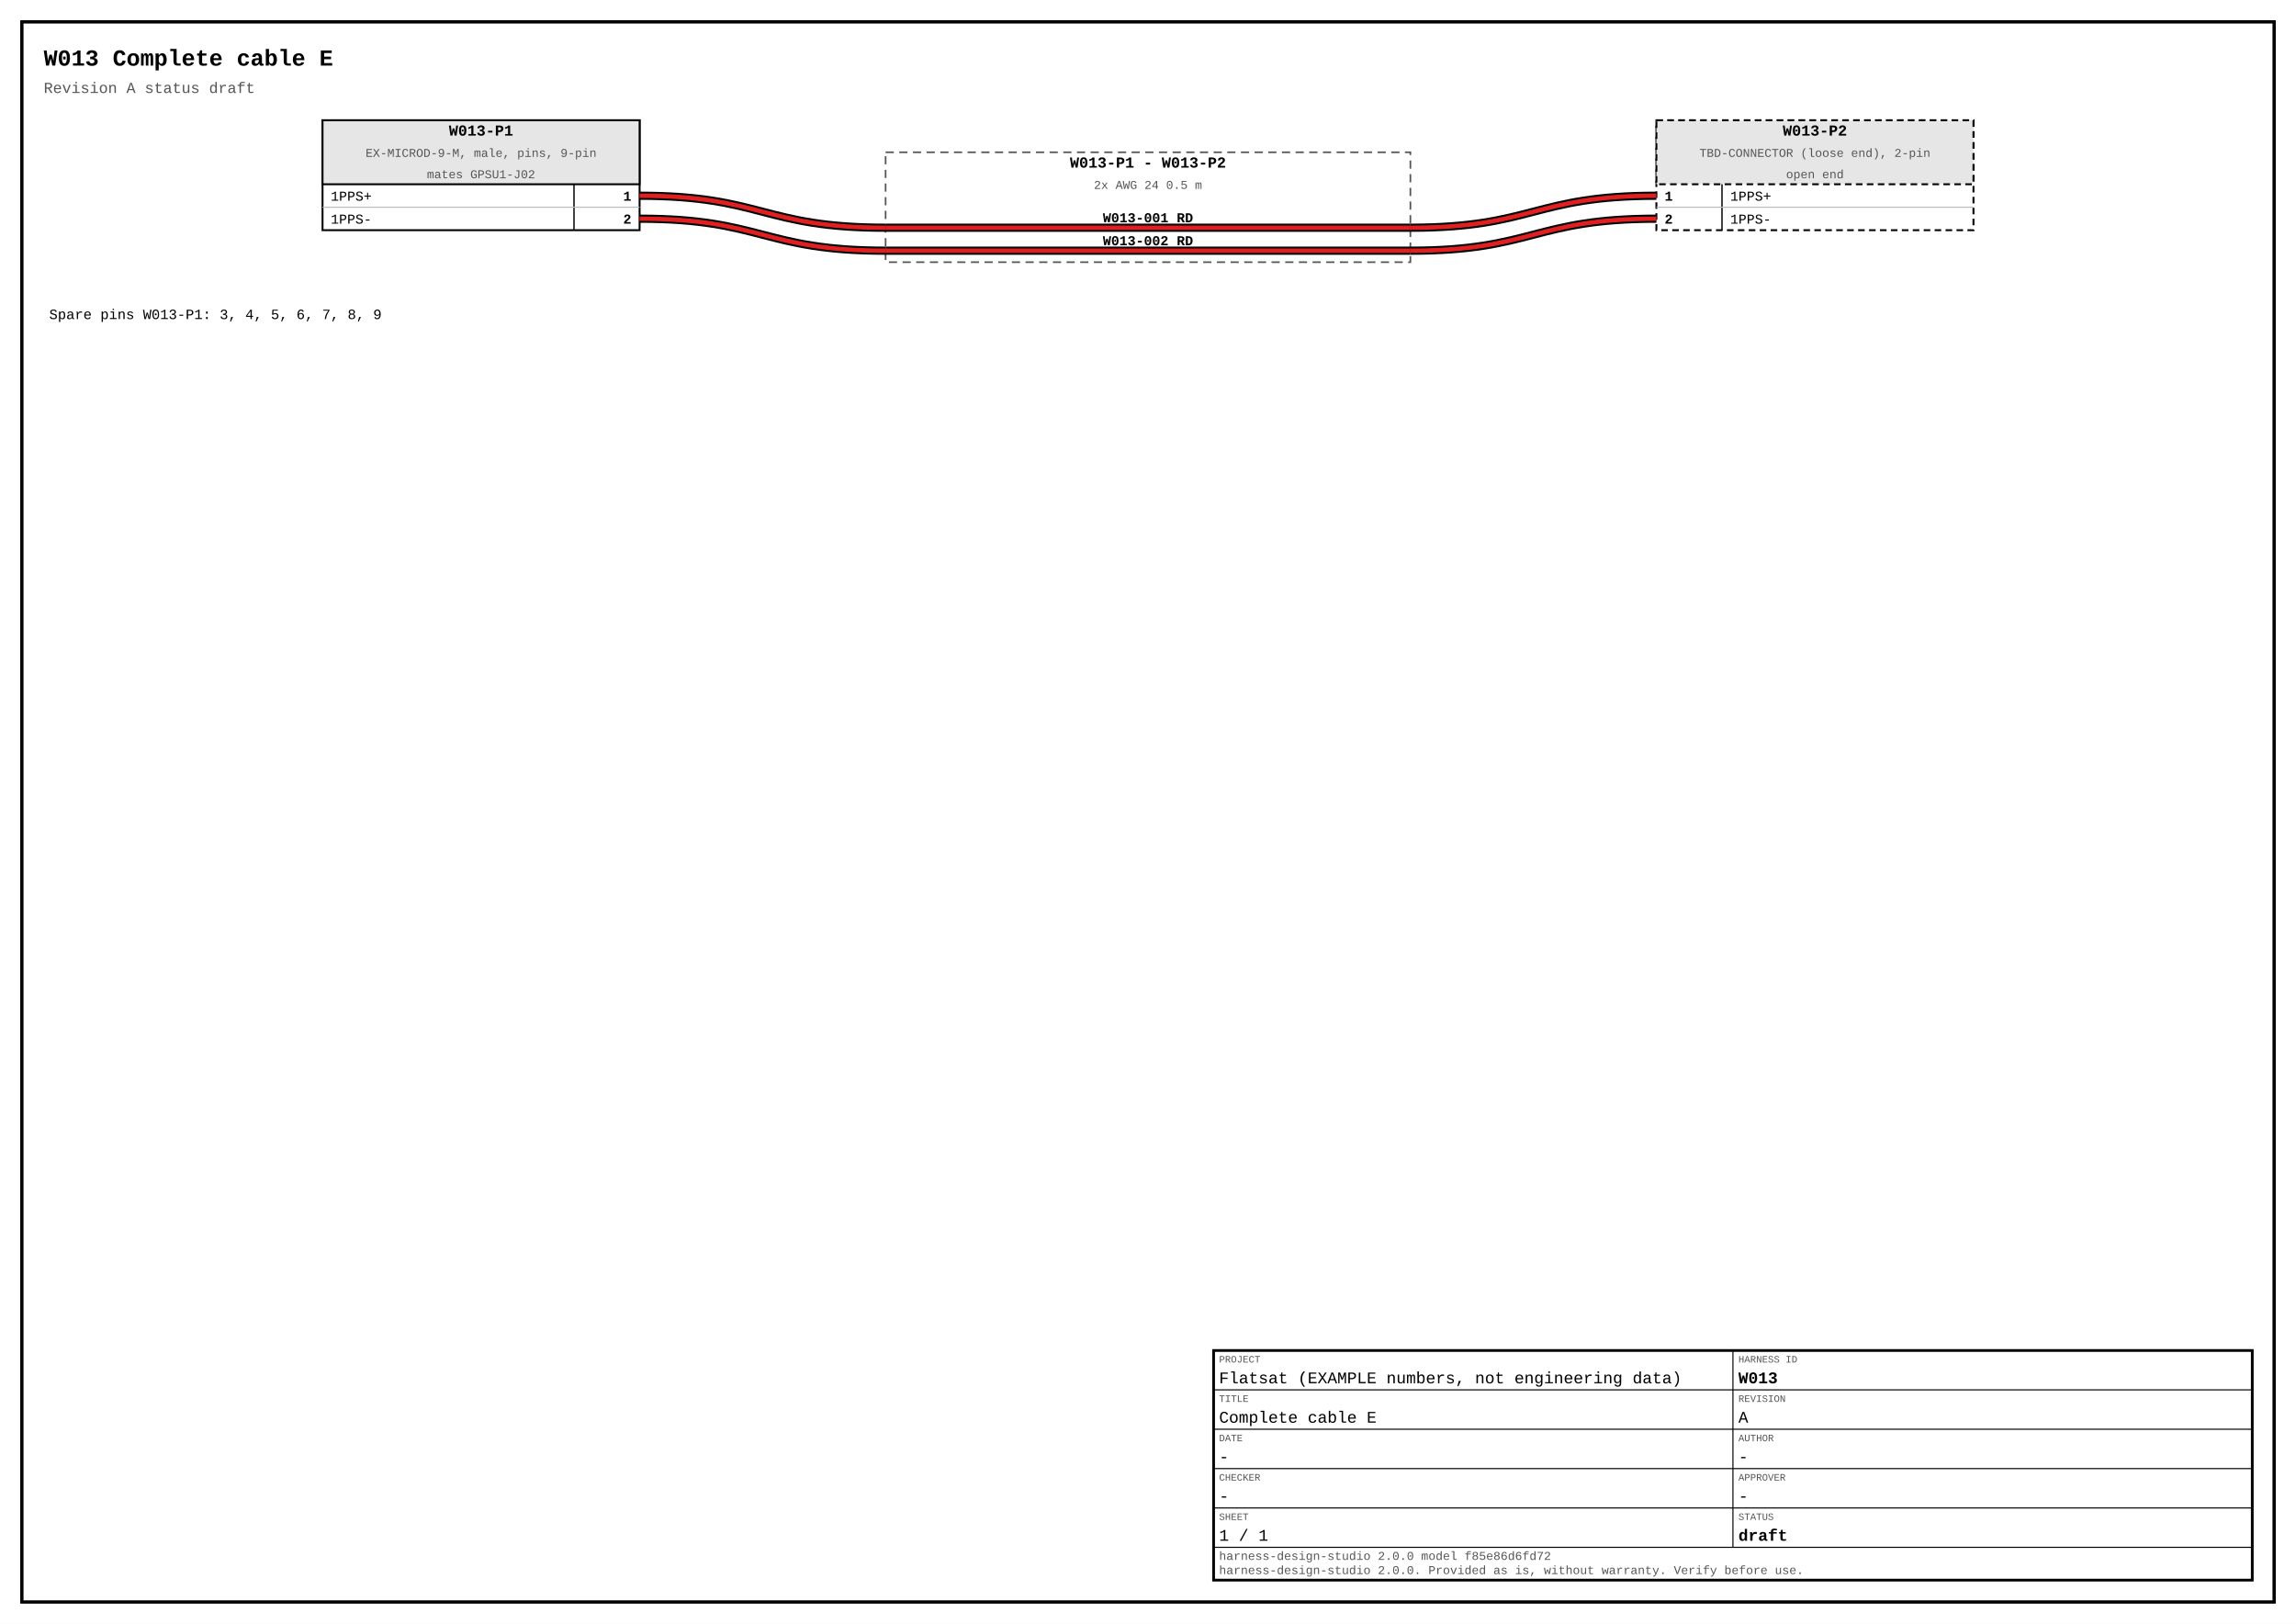
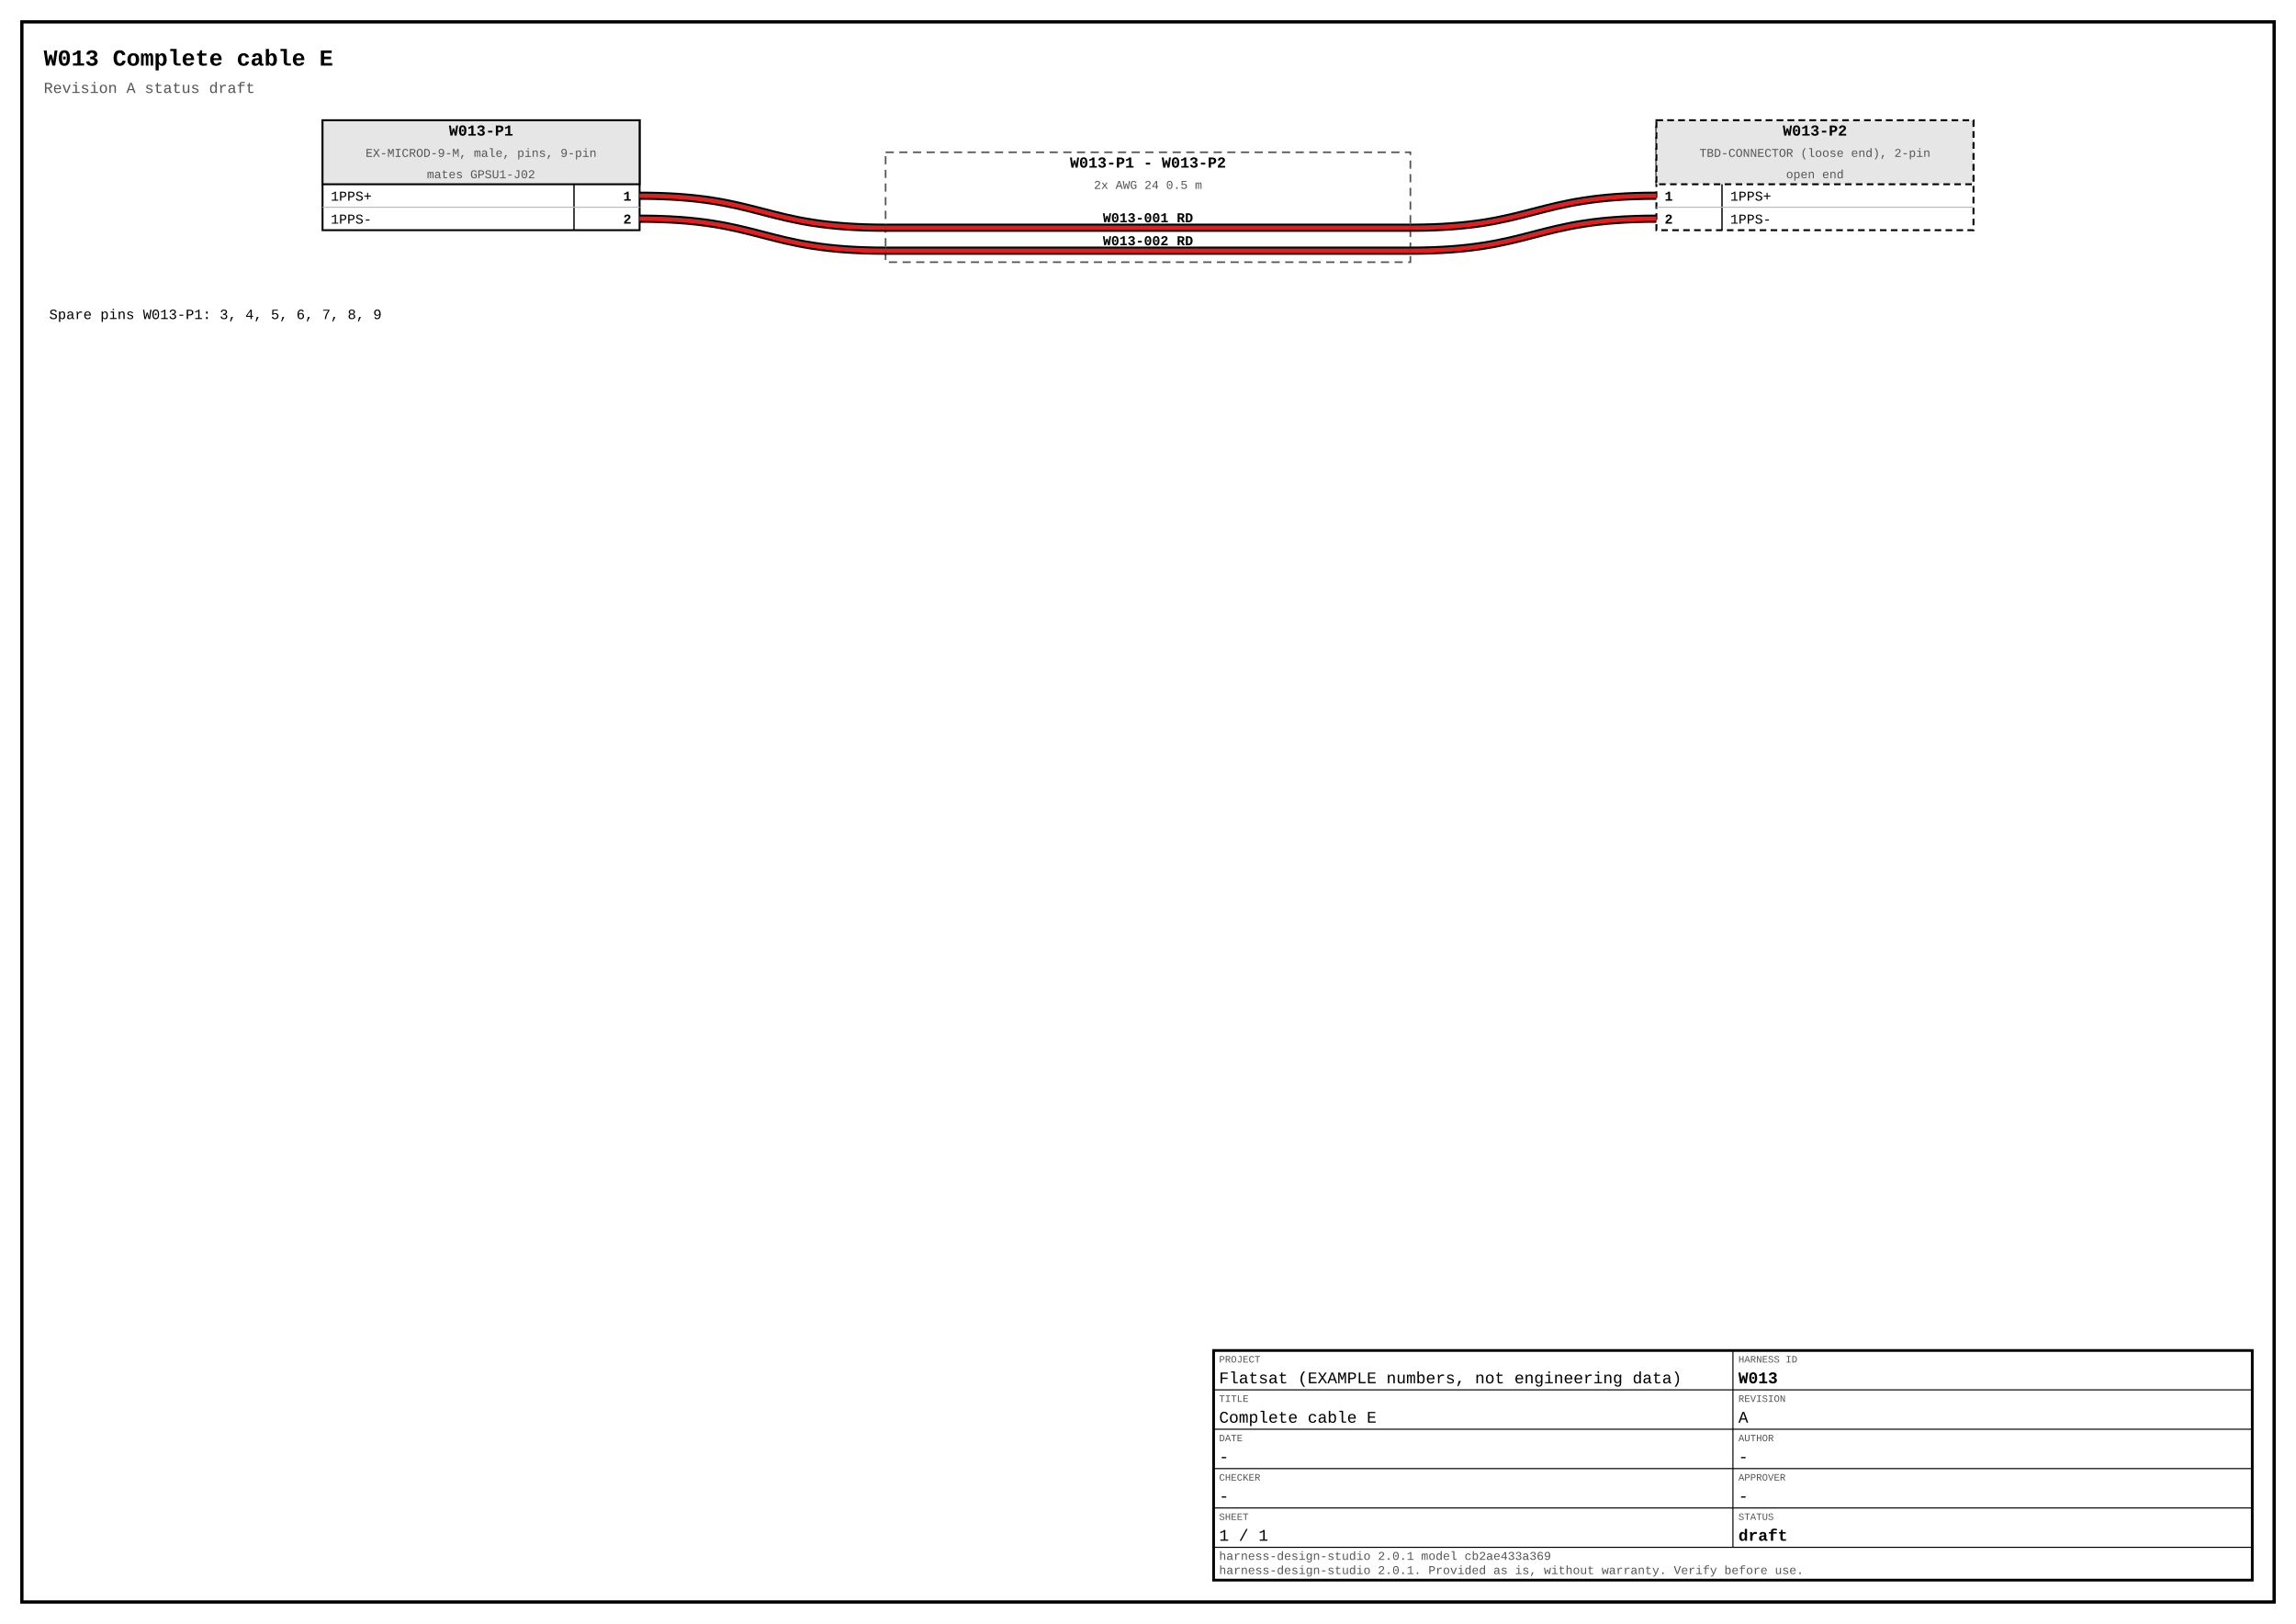
<svg xmlns="http://www.w3.org/2000/svg" width="420mm" height="297mm" viewBox="0 0 420 297" font-family="Courier New, Courier, monospace">
  <rect x="0" y="0" width="420" height="297" fill="#ffffff" />
  <rect x="4" y="4" width="412" height="289" fill="none" stroke="#000000" stroke-width="0.6" />
  <text x="8" y="12" font-size="4.2" font-weight="bold" text-anchor="start" fill="#000000">W013  Complete cable E</text>
  <text x="8" y="17" font-size="2.8" text-anchor="start" fill="#555555">Revision A  status draft</text>
  <rect x="59" y="22" width="58" height="20.1" fill="#ffffff" stroke="#000000" stroke-width="0.35" />
  <rect x="59" y="22" width="58" height="11.7" fill="#e6e6e6" stroke="#000000" stroke-width="0.35" />
  <text x="88" y="24.8" font-size="2.8" font-weight="bold" text-anchor="middle" fill="#000000">W013-P1</text>
  <text x="88" y="28.7" font-size="2.2" text-anchor="middle" fill="#555555">EX-MICROD-9-M, male, pins, 9-pin</text>
  <text x="88" y="32.6" font-size="2.2" text-anchor="middle" fill="#555555">mates GPSU1-J02</text>
  <line x1="105" y1="33.7" x2="105" y2="42.1" stroke="#000000" stroke-width="0.25" />
  <line x1="59" y1="37.9" x2="117" y2="37.9" stroke="#bbbbbb" stroke-width="0.2" />
  <text x="60.5" y="36.7" font-size="2.5" text-anchor="start" fill="#000000" data-ref="sig/W013-P1/1">1PPS+</text>
  <text x="115.5" y="36.7" font-size="2.5" font-weight="bold" text-anchor="end" fill="#000000" data-ref="pin/W013-P1/1">1</text>
  <text x="60.5" y="40.9" font-size="2.5" text-anchor="start" fill="#000000" data-ref="sig/W013-P1/2">1PPS-</text>
  <text x="115.5" y="40.9" font-size="2.5" font-weight="bold" text-anchor="end" fill="#000000" data-ref="pin/W013-P1/2">2</text>
  <rect x="303" y="22" width="58" height="20.1" fill="#ffffff" stroke="#000000" stroke-width="0.35" stroke-dasharray="1.2 0.8" />
  <rect x="303" y="22" width="58" height="11.7" fill="#e6e6e6" stroke="#000000" stroke-width="0.35" stroke-dasharray="1.2 0.8" />
  <text x="332" y="24.8" font-size="2.8" font-weight="bold" text-anchor="middle" fill="#000000">W013-P2</text>
  <text x="332" y="28.7" font-size="2.2" text-anchor="middle" fill="#555555" data-ref="part/W013-P2">TBD-CONNECTOR (loose end), 2-pin</text>
  <text x="332" y="32.6" font-size="2.2" text-anchor="middle" fill="#555555" data-ref="end/W013-P2">open end</text>
  <line x1="315" y1="33.7" x2="315" y2="42.1" stroke="#000000" stroke-width="0.25" />
  <line x1="303" y1="37.9" x2="361" y2="37.9" stroke="#bbbbbb" stroke-width="0.2" />
  <text x="304.5" y="36.7" font-size="2.5" font-weight="bold" text-anchor="start" fill="#000000" data-ref="pin/W013-P2/1">1</text>
  <text x="316.5" y="36.7" font-size="2.5" text-anchor="start" fill="#000000" data-ref="sig/W013-P2/1">1PPS+</text>
  <text x="304.5" y="40.9" font-size="2.5" font-weight="bold" text-anchor="start" fill="#000000" data-ref="pin/W013-P2/2">2</text>
  <text x="316.5" y="40.9" font-size="2.5" text-anchor="start" fill="#000000" data-ref="sig/W013-P2/2">1PPS-</text>
  <rect x="162" y="27.85" width="96" height="20.1" fill="none" stroke="#555555" stroke-width="0.3" stroke-dasharray="1.5 1" />
  <text x="210" y="30.65" font-size="2.8" font-weight="bold" text-anchor="middle" fill="#000000">W013-P1 - W013-P2</text>
  <text x="210" y="34.55" font-size="2.2" text-anchor="middle" fill="#555555">2x  AWG 24  0.5 m</text>
  <path d="M 117 35.8 C 139.5 35.8 139.5 41.65 162 41.65" fill="none" stroke="#000000" stroke-width="1.5" />
  <line x1="162" y1="41.65" x2="258" y2="41.65" stroke="#000000" stroke-width="1.5" />
  <path d="M 258 41.65 C 280.5 41.65 280.5 35.8 303 35.8" fill="none" stroke="#000000" stroke-width="1.5" />
  <path d="M 117 35.8 C 139.5 35.8 139.5 41.65 162 41.65" fill="none" stroke="#e02020" stroke-width="0.8" />
  <line x1="162" y1="41.65" x2="258" y2="41.65" stroke="#e02020" stroke-width="0.8" />
  <path d="M 258 41.65 C 280.5 41.65 280.5 35.8 303 35.8" fill="none" stroke="#e02020" stroke-width="0.8" />
  <text x="210" y="40.65" font-size="2.5" font-weight="bold" text-anchor="middle" fill="#000000">W013-001  RD</text>
  <path d="M 117 40 C 139.5 40 139.5 45.85 162 45.85" fill="none" stroke="#000000" stroke-width="1.5" />
  <line x1="162" y1="45.85" x2="258" y2="45.85" stroke="#000000" stroke-width="1.5" />
  <path d="M 258 45.85 C 280.5 45.85 280.5 40 303 40" fill="none" stroke="#000000" stroke-width="1.5" />
  <path d="M 117 40 C 139.5 40 139.5 45.85 162 45.85" fill="none" stroke="#e02020" stroke-width="0.8" />
  <line x1="162" y1="45.85" x2="258" y2="45.85" stroke="#e02020" stroke-width="0.8" />
  <path d="M 258 45.85 C 280.5 45.85 280.5 40 303 40" fill="none" stroke="#e02020" stroke-width="0.8" />
  <text x="210" y="44.85" font-size="2.5" font-weight="bold" text-anchor="middle" fill="#000000">W013-002  RD</text>
  <text x="9" y="58.35" font-size="2.6" text-anchor="start" fill="#000000">Spare pins W013-P1: 3, 4, 5, 6, 7, 8, 9</text>
  <rect x="222" y="247" width="190" height="42" fill="none" stroke="#000000" stroke-width="0.5" />
  <line x1="222" y1="247" x2="317" y2="247" stroke="#000000" stroke-width="0.2" />
  <text x="223" y="249.2" font-size="1.8" text-anchor="start" fill="#555555">PROJECT</text>
  <text x="223" y="253" font-size="3" text-anchor="start" fill="#000000">Flatsat (EXAMPLE numbers, not engineering data)</text>
  <line x1="317" y1="247" x2="412" y2="247" stroke="#000000" stroke-width="0.2" />
  <text x="318" y="249.2" font-size="1.8" text-anchor="start" fill="#555555">HARNESS ID</text>
  <text x="318" y="253" font-size="3" font-weight="bold" text-anchor="start" fill="#000000">W013</text>
  <line x1="222" y1="254.2" x2="317" y2="254.2" stroke="#000000" stroke-width="0.2" />
  <text x="223" y="256.4" font-size="1.8" text-anchor="start" fill="#555555">TITLE</text>
  <text x="223" y="260.2" font-size="3" text-anchor="start" fill="#000000">Complete cable E</text>
  <line x1="317" y1="254.2" x2="412" y2="254.2" stroke="#000000" stroke-width="0.2" />
  <text x="318" y="256.4" font-size="1.8" text-anchor="start" fill="#555555">REVISION</text>
  <text x="318" y="260.2" font-size="3" text-anchor="start" fill="#000000">A</text>
  <line x1="222" y1="261.4" x2="317" y2="261.4" stroke="#000000" stroke-width="0.2" />
  <text x="223" y="263.6" font-size="1.8" text-anchor="start" fill="#555555">DATE</text>
  <text x="223" y="267.4" font-size="3" text-anchor="start" fill="#000000">-</text>
  <line x1="317" y1="261.4" x2="412" y2="261.4" stroke="#000000" stroke-width="0.2" />
  <text x="318" y="263.6" font-size="1.8" text-anchor="start" fill="#555555">AUTHOR</text>
  <text x="318" y="267.4" font-size="3" text-anchor="start" fill="#000000">-</text>
  <line x1="222" y1="268.6" x2="317" y2="268.6" stroke="#000000" stroke-width="0.2" />
  <text x="223" y="270.8" font-size="1.8" text-anchor="start" fill="#555555">CHECKER</text>
  <text x="223" y="274.6" font-size="3" text-anchor="start" fill="#000000">-</text>
  <line x1="317" y1="268.6" x2="412" y2="268.6" stroke="#000000" stroke-width="0.2" />
  <text x="318" y="270.8" font-size="1.8" text-anchor="start" fill="#555555">APPROVER</text>
  <text x="318" y="274.6" font-size="3" text-anchor="start" fill="#000000">-</text>
  <line x1="222" y1="275.8" x2="317" y2="275.8" stroke="#000000" stroke-width="0.2" />
  <text x="223" y="278" font-size="1.8" text-anchor="start" fill="#555555">SHEET</text>
  <text x="223" y="281.8" font-size="3" text-anchor="start" fill="#000000">1 / 1</text>
  <line x1="317" y1="275.8" x2="412" y2="275.8" stroke="#000000" stroke-width="0.2" />
  <text x="318" y="278" font-size="1.8" text-anchor="start" fill="#555555">STATUS</text>
  <text x="318" y="281.8" font-size="3" font-weight="bold" text-anchor="start" fill="#000000">draft</text>
  <line x1="317" y1="247" x2="317" y2="283" stroke="#000000" stroke-width="0.2" />
  <line x1="222" y1="283" x2="412" y2="283" stroke="#000000" stroke-width="0.2" />
-   <text x="223" y="285.3" font-size="2.2" text-anchor="start" fill="#555555">harness-design-studio 2.0.0 model f85e86d6fd72</text>
-   <text x="223" y="287.9" font-size="2.2" text-anchor="start" fill="#555555">harness-design-studio 2.0.0. Provided as is, without warranty. Verify before use.</text>
+   <text x="223" y="285.3" font-size="2.2" text-anchor="start" fill="#555555">harness-design-studio 2.0.1 model cb2ae433a369</text>
+   <text x="223" y="287.9" font-size="2.2" text-anchor="start" fill="#555555">harness-design-studio 2.0.1. Provided as is, without warranty. Verify before use.</text>
</svg>
